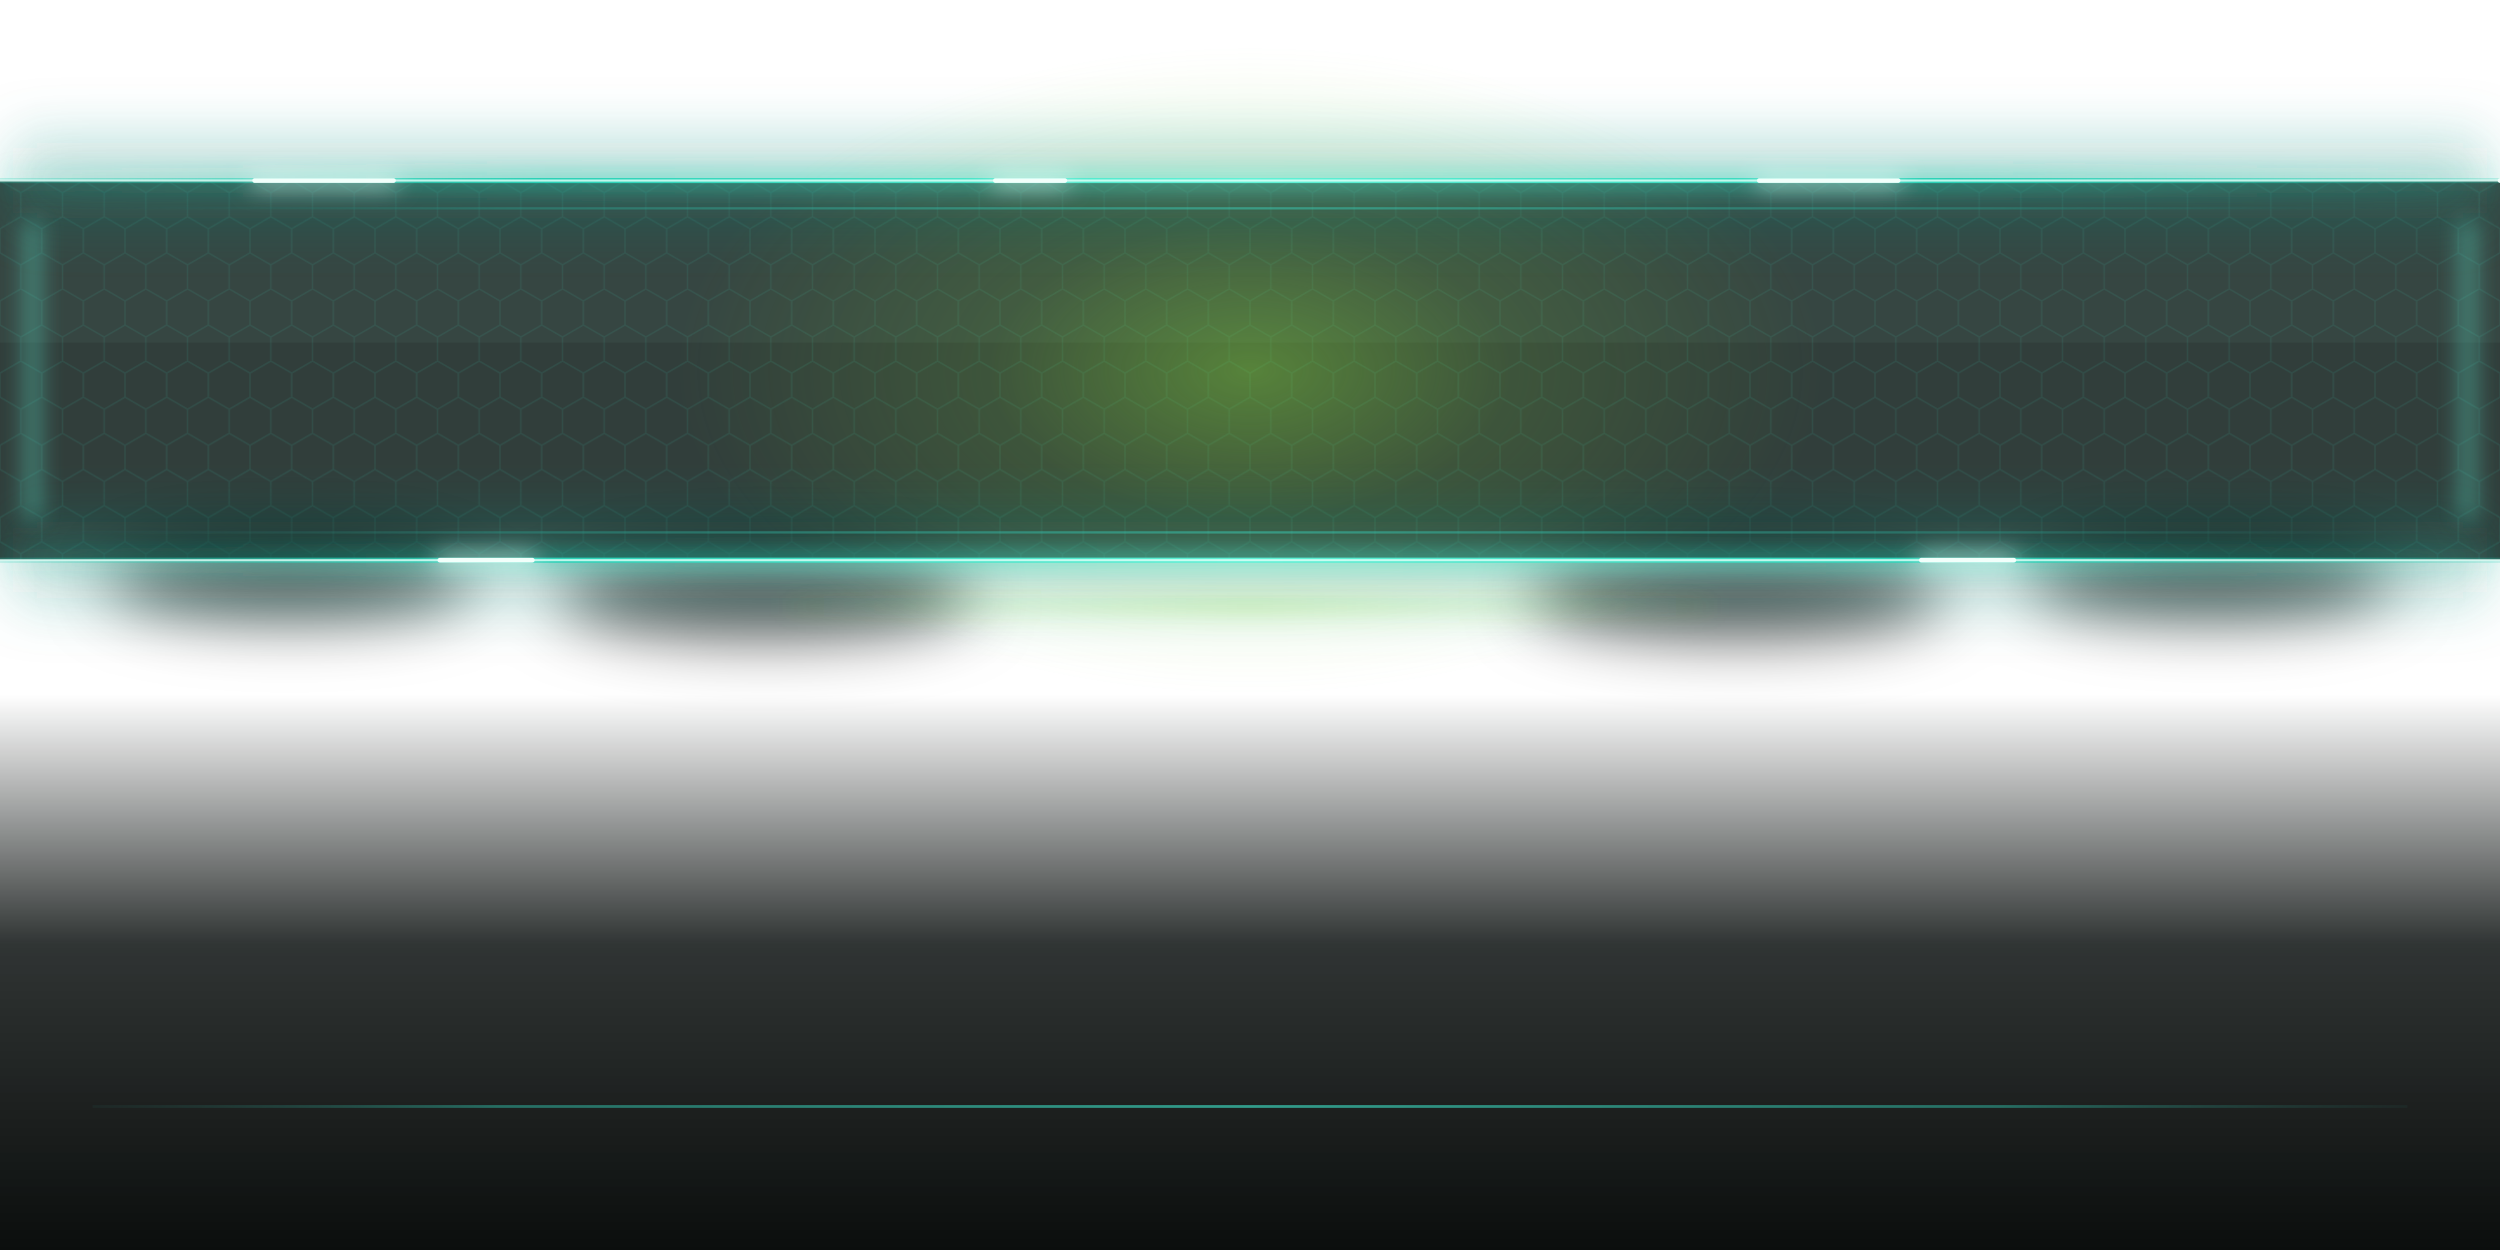
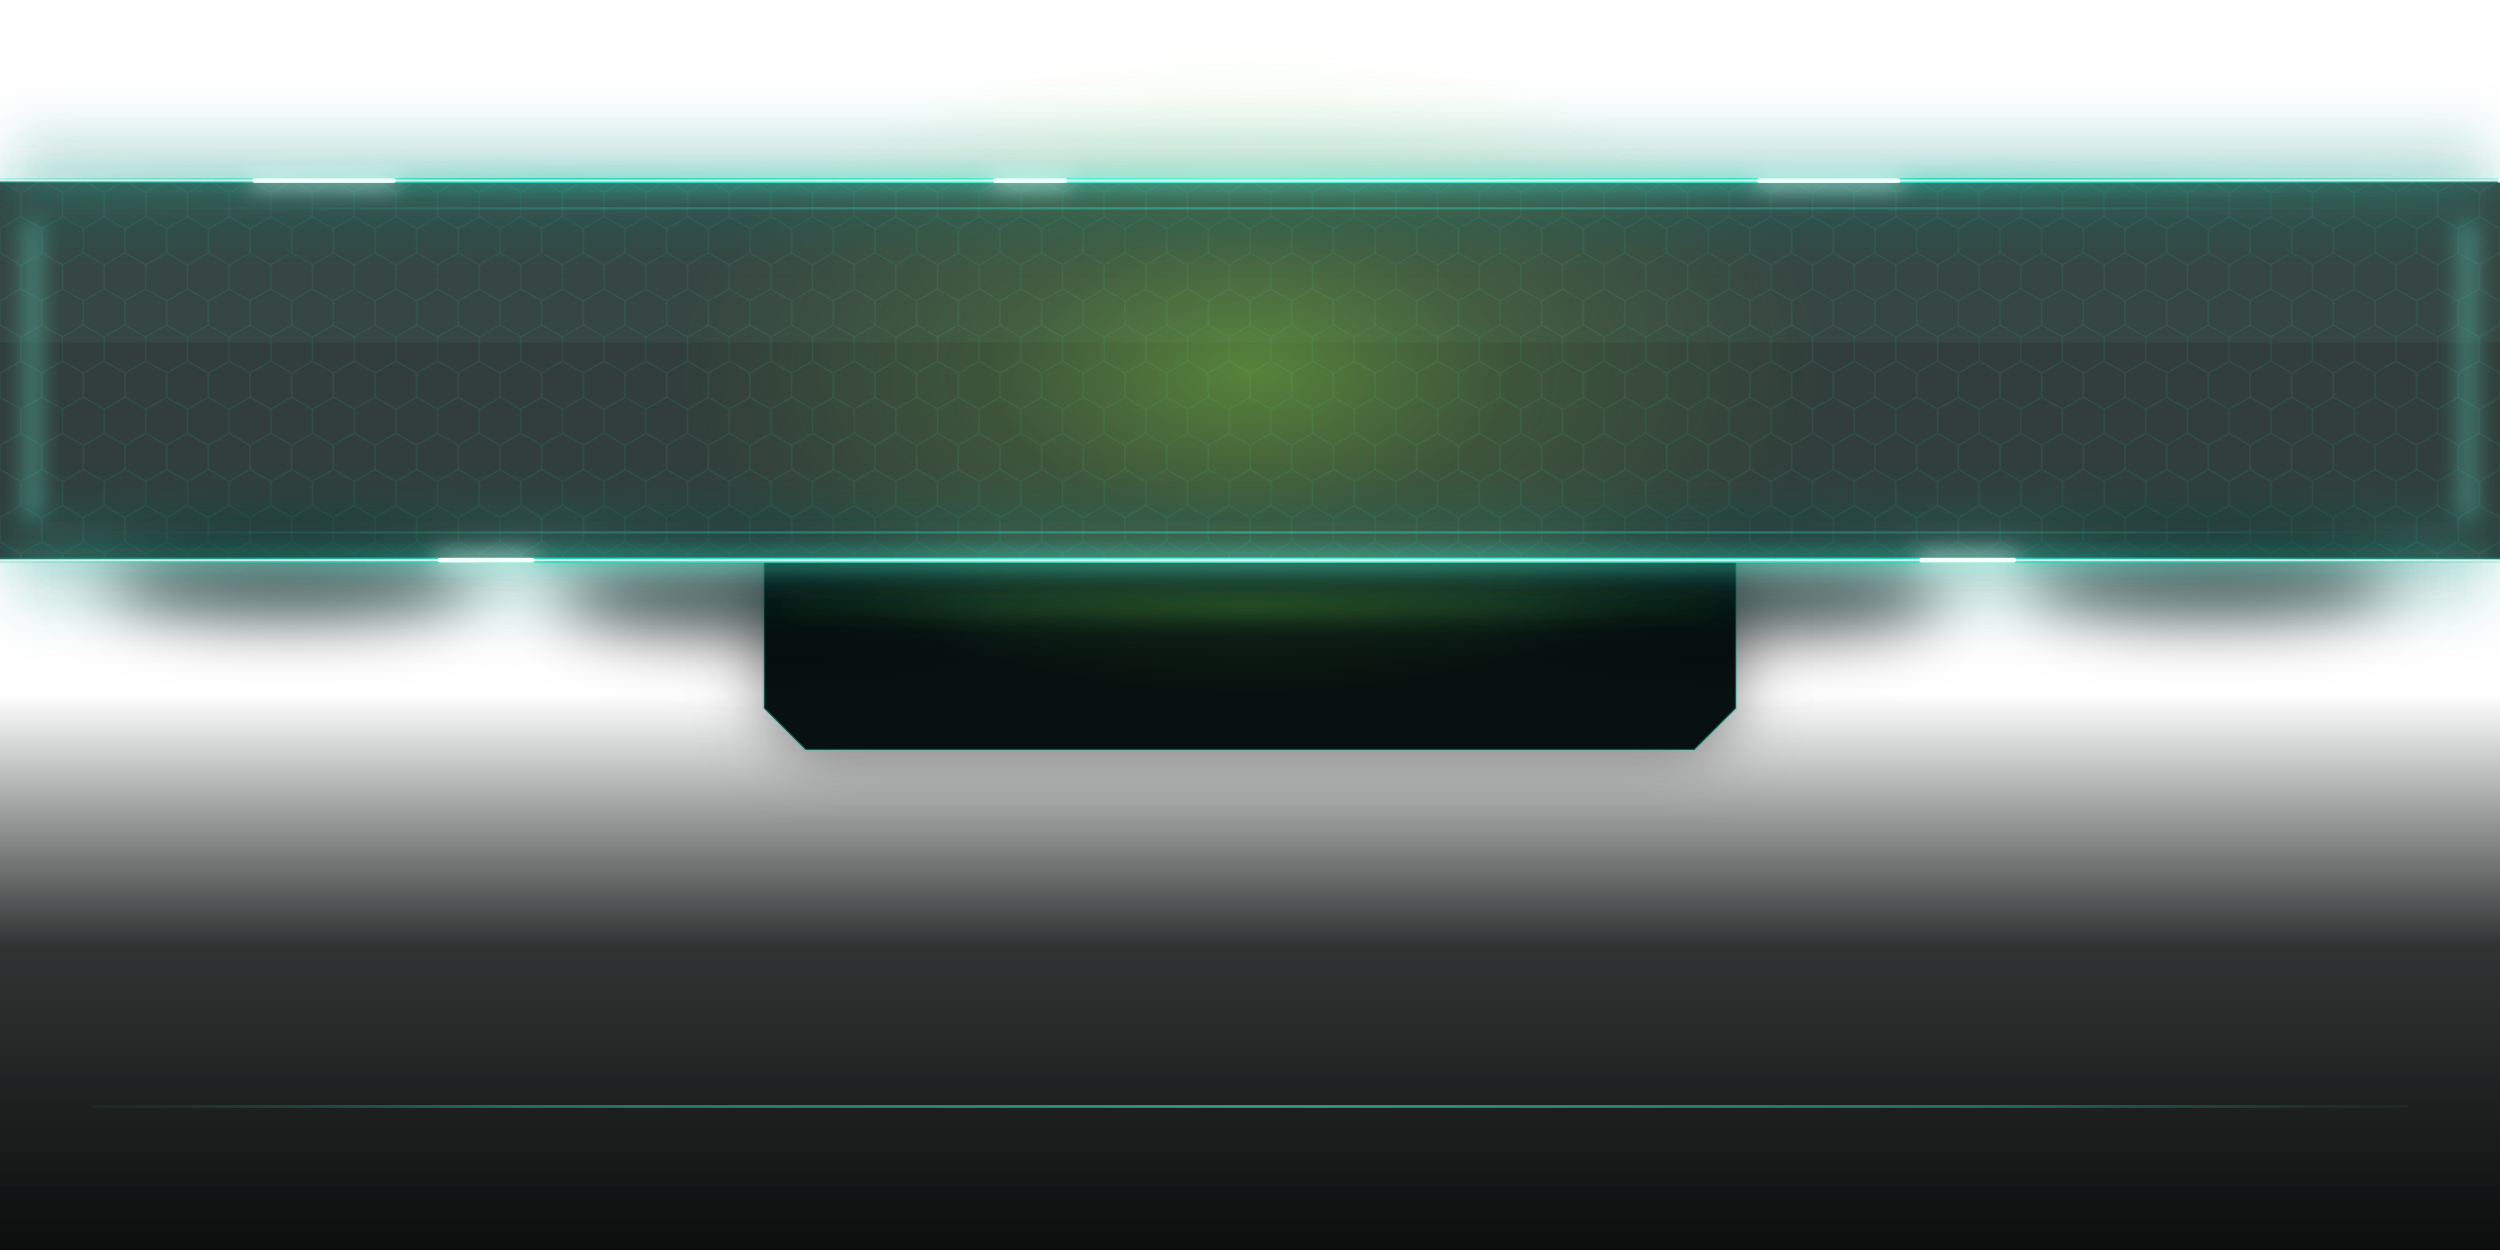
<svg xmlns="http://www.w3.org/2000/svg" width="1080" height="540" viewBox="0 0 1080 540">
  <defs>
    <filter id="halo" filterUnits="userSpaceOnUse" x="-100" y="-100" width="1280" height="740">
      <feGaussianBlur stdDeviation="5" />
    </filter>
    <filter id="haloLarge" filterUnits="userSpaceOnUse" x="-100" y="-100" width="1280" height="740">
      <feGaussianBlur stdDeviation="16" />
    </filter>
    <filter id="ombre" filterUnits="userSpaceOnUse" x="-100" y="-100" width="1280" height="740">
      <feGaussianBlur stdDeviation="14" />
    </filter>
    <linearGradient id="neon" gradientUnits="userSpaceOnUse" x1="0" y1="0" x2="1080" y2="0">
      <stop offset="0" stop-color="#2ad1b6" stop-opacity=".25" />
      <stop offset=".22" stop-color="#2ad1b6" />
      <stop offset=".5" stop-color="#5ff2d6" />
      <stop offset=".78" stop-color="#2ad1b6" />
      <stop offset="1" stop-color="#2ad1b6" stop-opacity=".25" />
    </linearGradient>
    <linearGradient id="filet" gradientUnits="userSpaceOnUse" x1="0" y1="0" x2="1080" y2="0">
      <stop offset="0" stop-color="#24504a" stop-opacity="0" />
      <stop offset=".2" stop-color="#2a8f80" />
      <stop offset=".5" stop-color="#3ad0b8" />
      <stop offset=".8" stop-color="#2a8f80" />
      <stop offset="1" stop-color="#24504a" stop-opacity="0" />
    </linearGradient>
    <linearGradient id="vert" gradientUnits="userSpaceOnUse" x1="300" y1="0" x2="780" y2="0">
      <stop offset="0" stop-color="#8be23a" stop-opacity="0" />
      <stop offset=".5" stop-color="#8be23a" />
      <stop offset="1" stop-color="#8be23a" stop-opacity="0" />
    </linearGradient>
    <linearGradient id="chrome" x1="0" y1="0" x2="0" y2="1">
      <stop offset="0" stop-color="#f4f7f8" />
      <stop offset=".2" stop-color="#8d989c" />
      <stop offset=".45" stop-color="#e9eef0" />
      <stop offset=".7" stop-color="#5b666b" />
      <stop offset="1" stop-color="#d5dde0" />
    </linearGradient>
    <linearGradient id="pied" x1="0" y1="0" x2="0" y2="1">
      <stop offset="0" stop-color="#030807" stop-opacity="0" />
      <stop offset=".45" stop-color="#030807" stop-opacity=".82" />
      <stop offset="1" stop-color="#010403" stop-opacity=".96" />
    </linearGradient>
    <radialGradient id="lueur">
      <stop offset="0" stop-color="#8be23a" stop-opacity=".42" />
      <stop offset=".45" stop-color="#8be23a" stop-opacity=".14" />
      <stop offset="1" stop-color="#8be23a" stop-opacity="0" />
    </radialGradient>
    <pattern id="trame" width="18" height="31.2" patternUnits="userSpaceOnUse">
      <path d="M9 0 L18 5.2 L18 15.6 L9 20.8 L0 15.6 L0 5.2 Z M9 20.8 L9 31.2" fill="none" stroke="#3ad0b8" stroke-width=".7" opacity=".1" />
    </pattern>
  </defs>
  <rect y="300" width="1080" height="240" fill="url(#pied)" />
  <path d="M 40,478 H 1040" stroke="url(#filet)" stroke-width="1.2" opacity=".7" />
  <rect x="-10" y="78" width="1100" height="164" fill="#041310" opacity=".82" />
  <rect x="-10" y="78" width="1100" height="164" fill="url(#trame)" />
  <rect x="-10" y="78" width="1100" height="70" fill="#bff7ea" opacity=".04" />
+   <clipPath id="sousLame">
+     <path d="M -10,242 H 1090 V 540 H -10 Z" />
+   </clipPath>
+   <g clip-path="url(#sousLame)">
+     <path d="M 330,236 L 750,236 L 750,306 L 732,324 L 348,324 L 330,306 Z" fill="#000" opacity=".5" filter="url(#ombre)" />
+     <path d="M 330,236 L 750,236 L 750,306 L 732,324 L 348,324 L 330,306 Z" fill="#07110f" />
+     <path d="M 330,242 L 330,306 L 348,324 L 732,324 L 750,306 L 750,242" fill="none" stroke="#3ad0b8" stroke-width="1" opacity=".35" />
+   </g>
  <g filter="url(#ombre)" fill="#000" opacity=".7">
    <ellipse cx="125" cy="250" rx="80" ry="16" />
    <ellipse cx="330" cy="256" rx="90" ry="18" />
    <ellipse cx="750" cy="256" rx="90" ry="18" />
    <ellipse cx="955" cy="250" rx="80" ry="16" />
  </g>
  <ellipse cx="540" cy="160" rx="250" ry="140" fill="url(#lueur)" />
  <path d="M -10,78 H 1090" fill="none" stroke="#1c8f80" stroke-width="12" filter="url(#haloLarge)" opacity=".85" />
  <path d="M -10,78 H 1090" fill="none" stroke="url(#neon)" stroke-width="4" filter="url(#halo)" />
  <path d="M -10,78 H 1090" fill="none" stroke="url(#neon)" stroke-width="2.2" />
  <path d="M -10,78 H 1090" fill="none" stroke="#e6fff9" stroke-width=".9" opacity=".8" />
  <path d="M -10,78 H 1090" fill="none" stroke="#f2fffb" stroke-width="3.5" stroke-linecap="round" stroke-dasharray="0 120 60 260 30 300 60 260 30 2000" filter="url(#halo)" />
  <path d="M -10,78 H 1090" fill="none" stroke="#f2fffb" stroke-width="2" stroke-linecap="round" stroke-dasharray="0 120 60 260 30 300 60 260 30 2000" />
  <path d="M -10,242 H 1090" fill="none" stroke="#1c8f80" stroke-width="12" filter="url(#haloLarge)" opacity=".85" />
  <path d="M -10,242 H 1090" fill="none" stroke="url(#neon)" stroke-width="4" filter="url(#halo)" />
  <path d="M -10,242 H 1090" fill="none" stroke="url(#neon)" stroke-width="2.2" />
  <path d="M -10,242 H 1090" fill="none" stroke="#e6fff9" stroke-width=".9" opacity=".8" />
  <path d="M -10,242 H 1090" fill="none" stroke="#f2fffb" stroke-width="3.5" stroke-linecap="round" stroke-dasharray="0 200 40 600 40 2000" filter="url(#halo)" />
  <path d="M -10,242 H 1090" fill="none" stroke="#f2fffb" stroke-width="2" stroke-linecap="round" stroke-dasharray="0 200 40 600 40 2000" />
  <path d="M -10,90 H 1090 M -10,230 H 1090" stroke="url(#filet)" stroke-width="1" opacity=".5" />
  <g stroke="#5ff2d6" stroke-width="3" fill="none" filter="url(#halo)">
    <path d="M 14,96 V 224 M 1066,96 V 224" />
  </g>
  <path d="M 340,262 H 740" stroke="url(#vert)" stroke-width="2" filter="url(#halo)" />
</svg>
